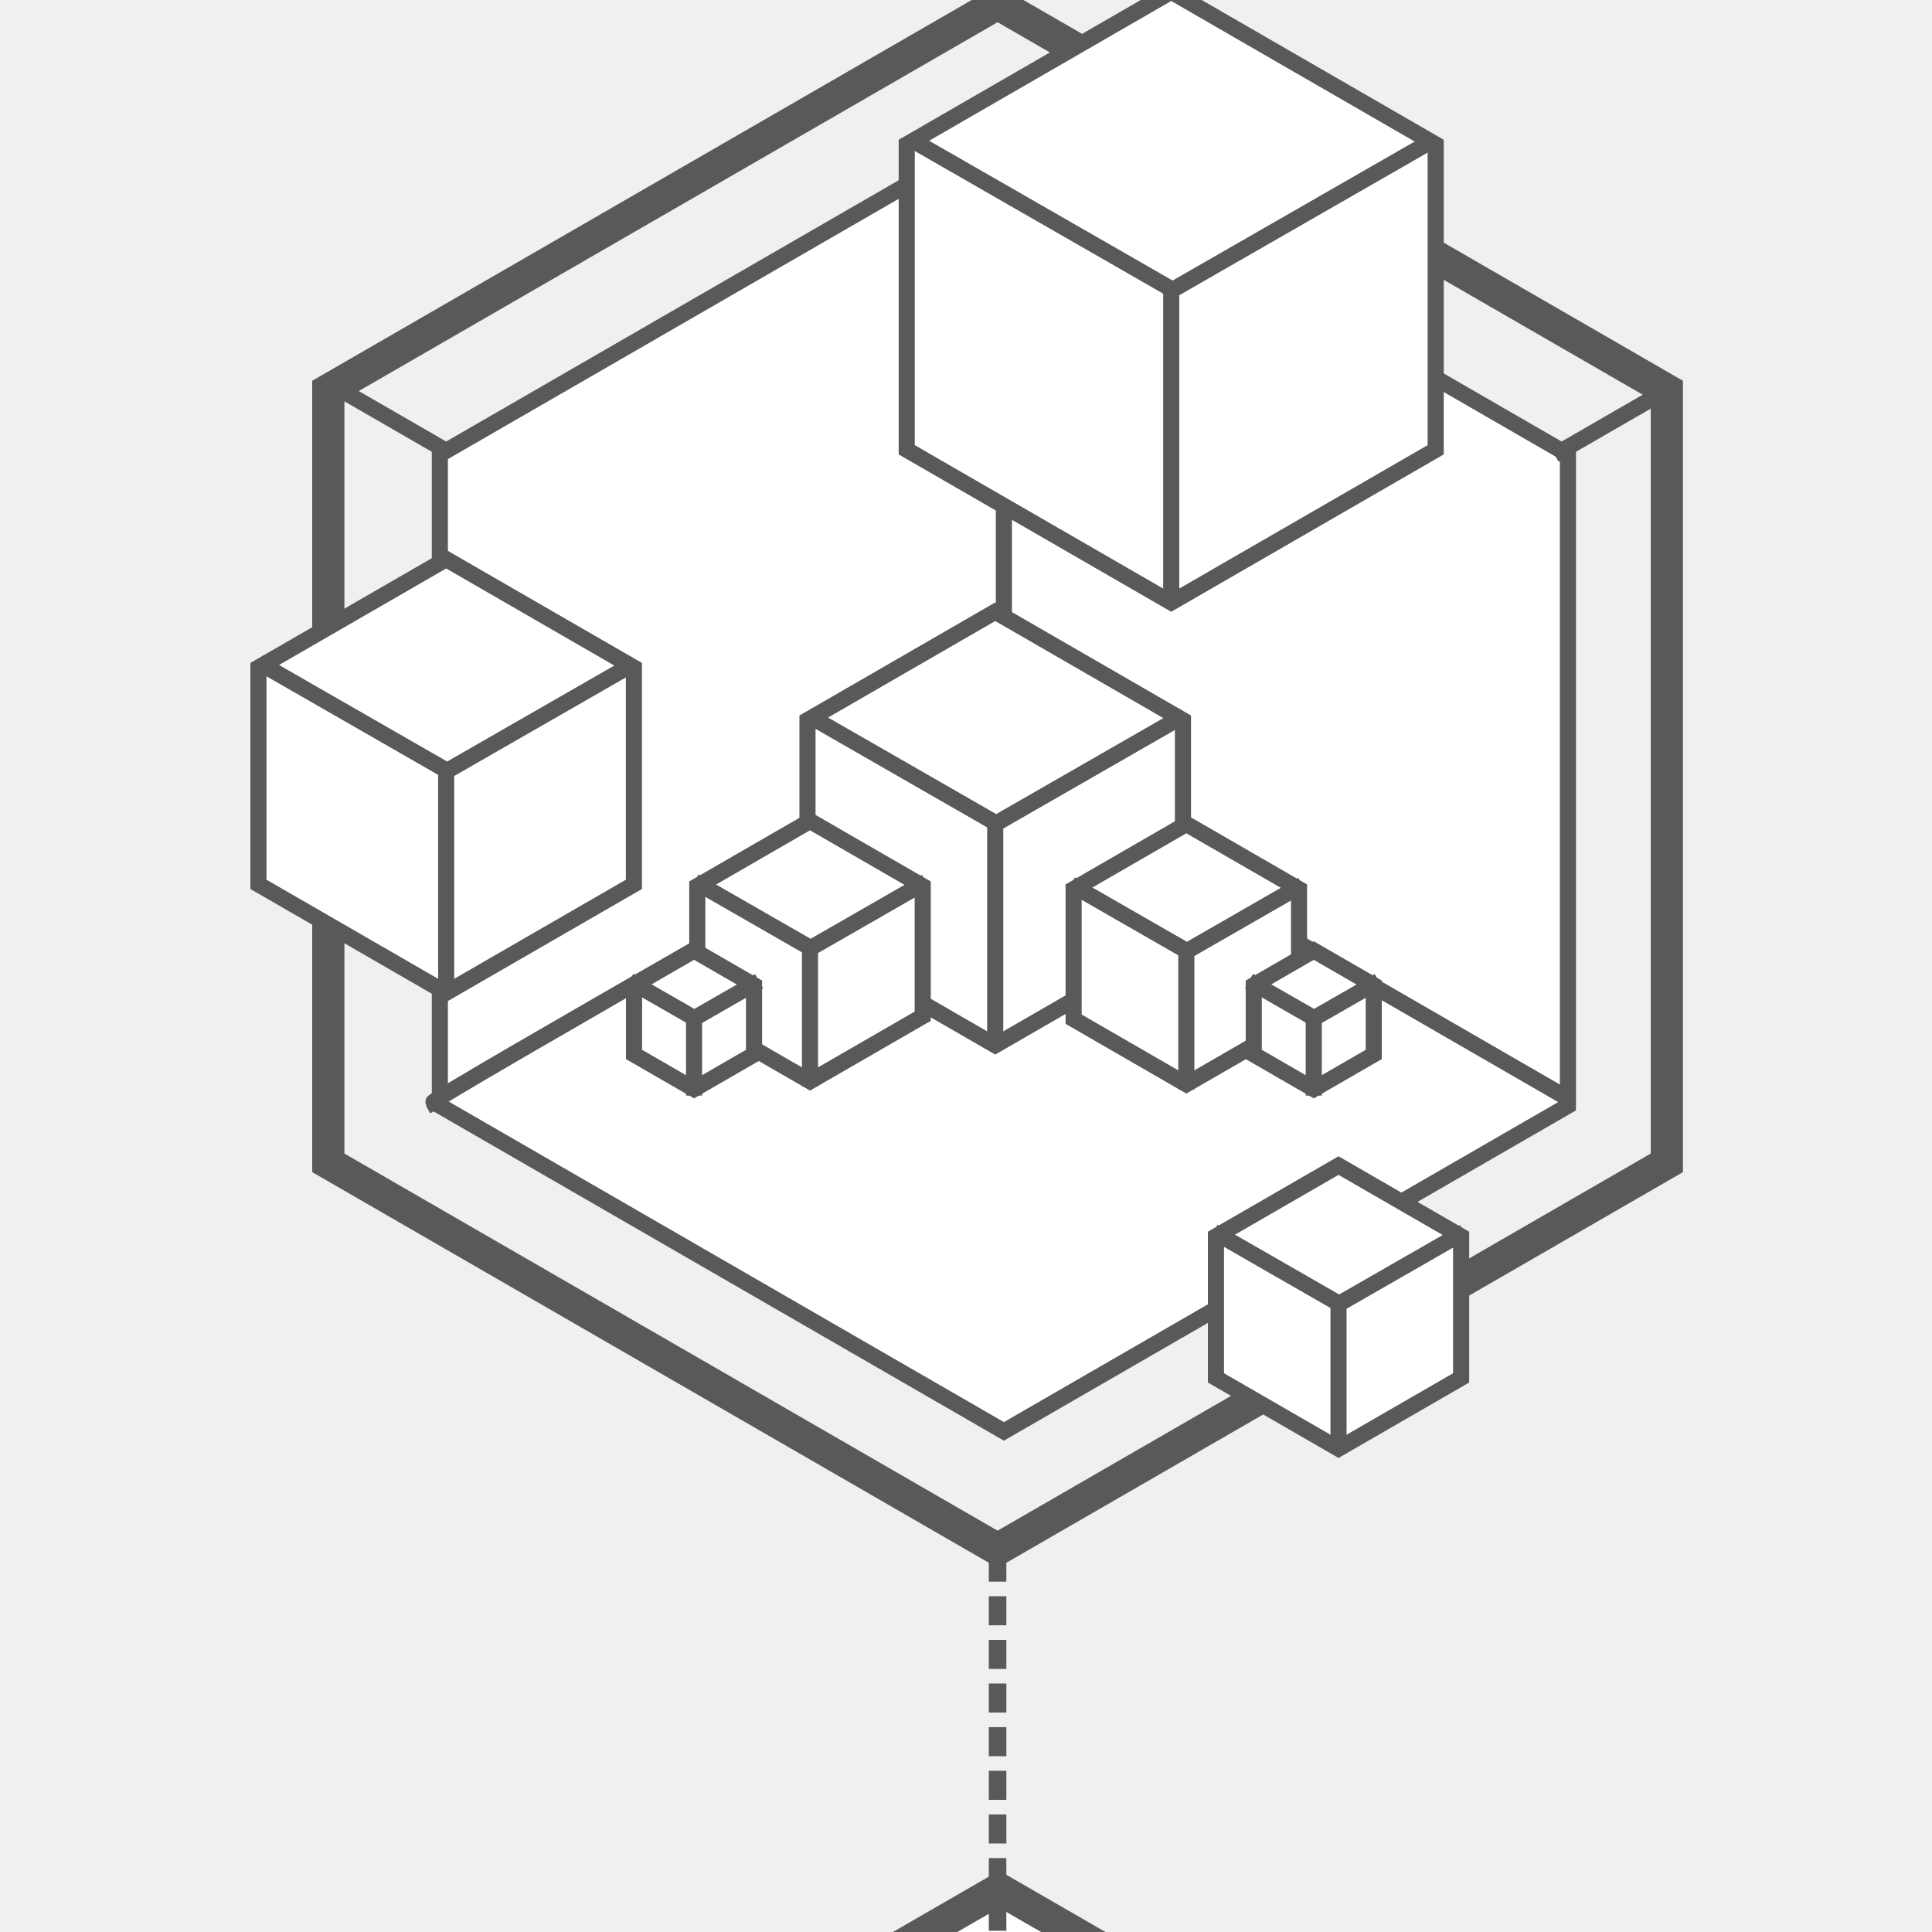
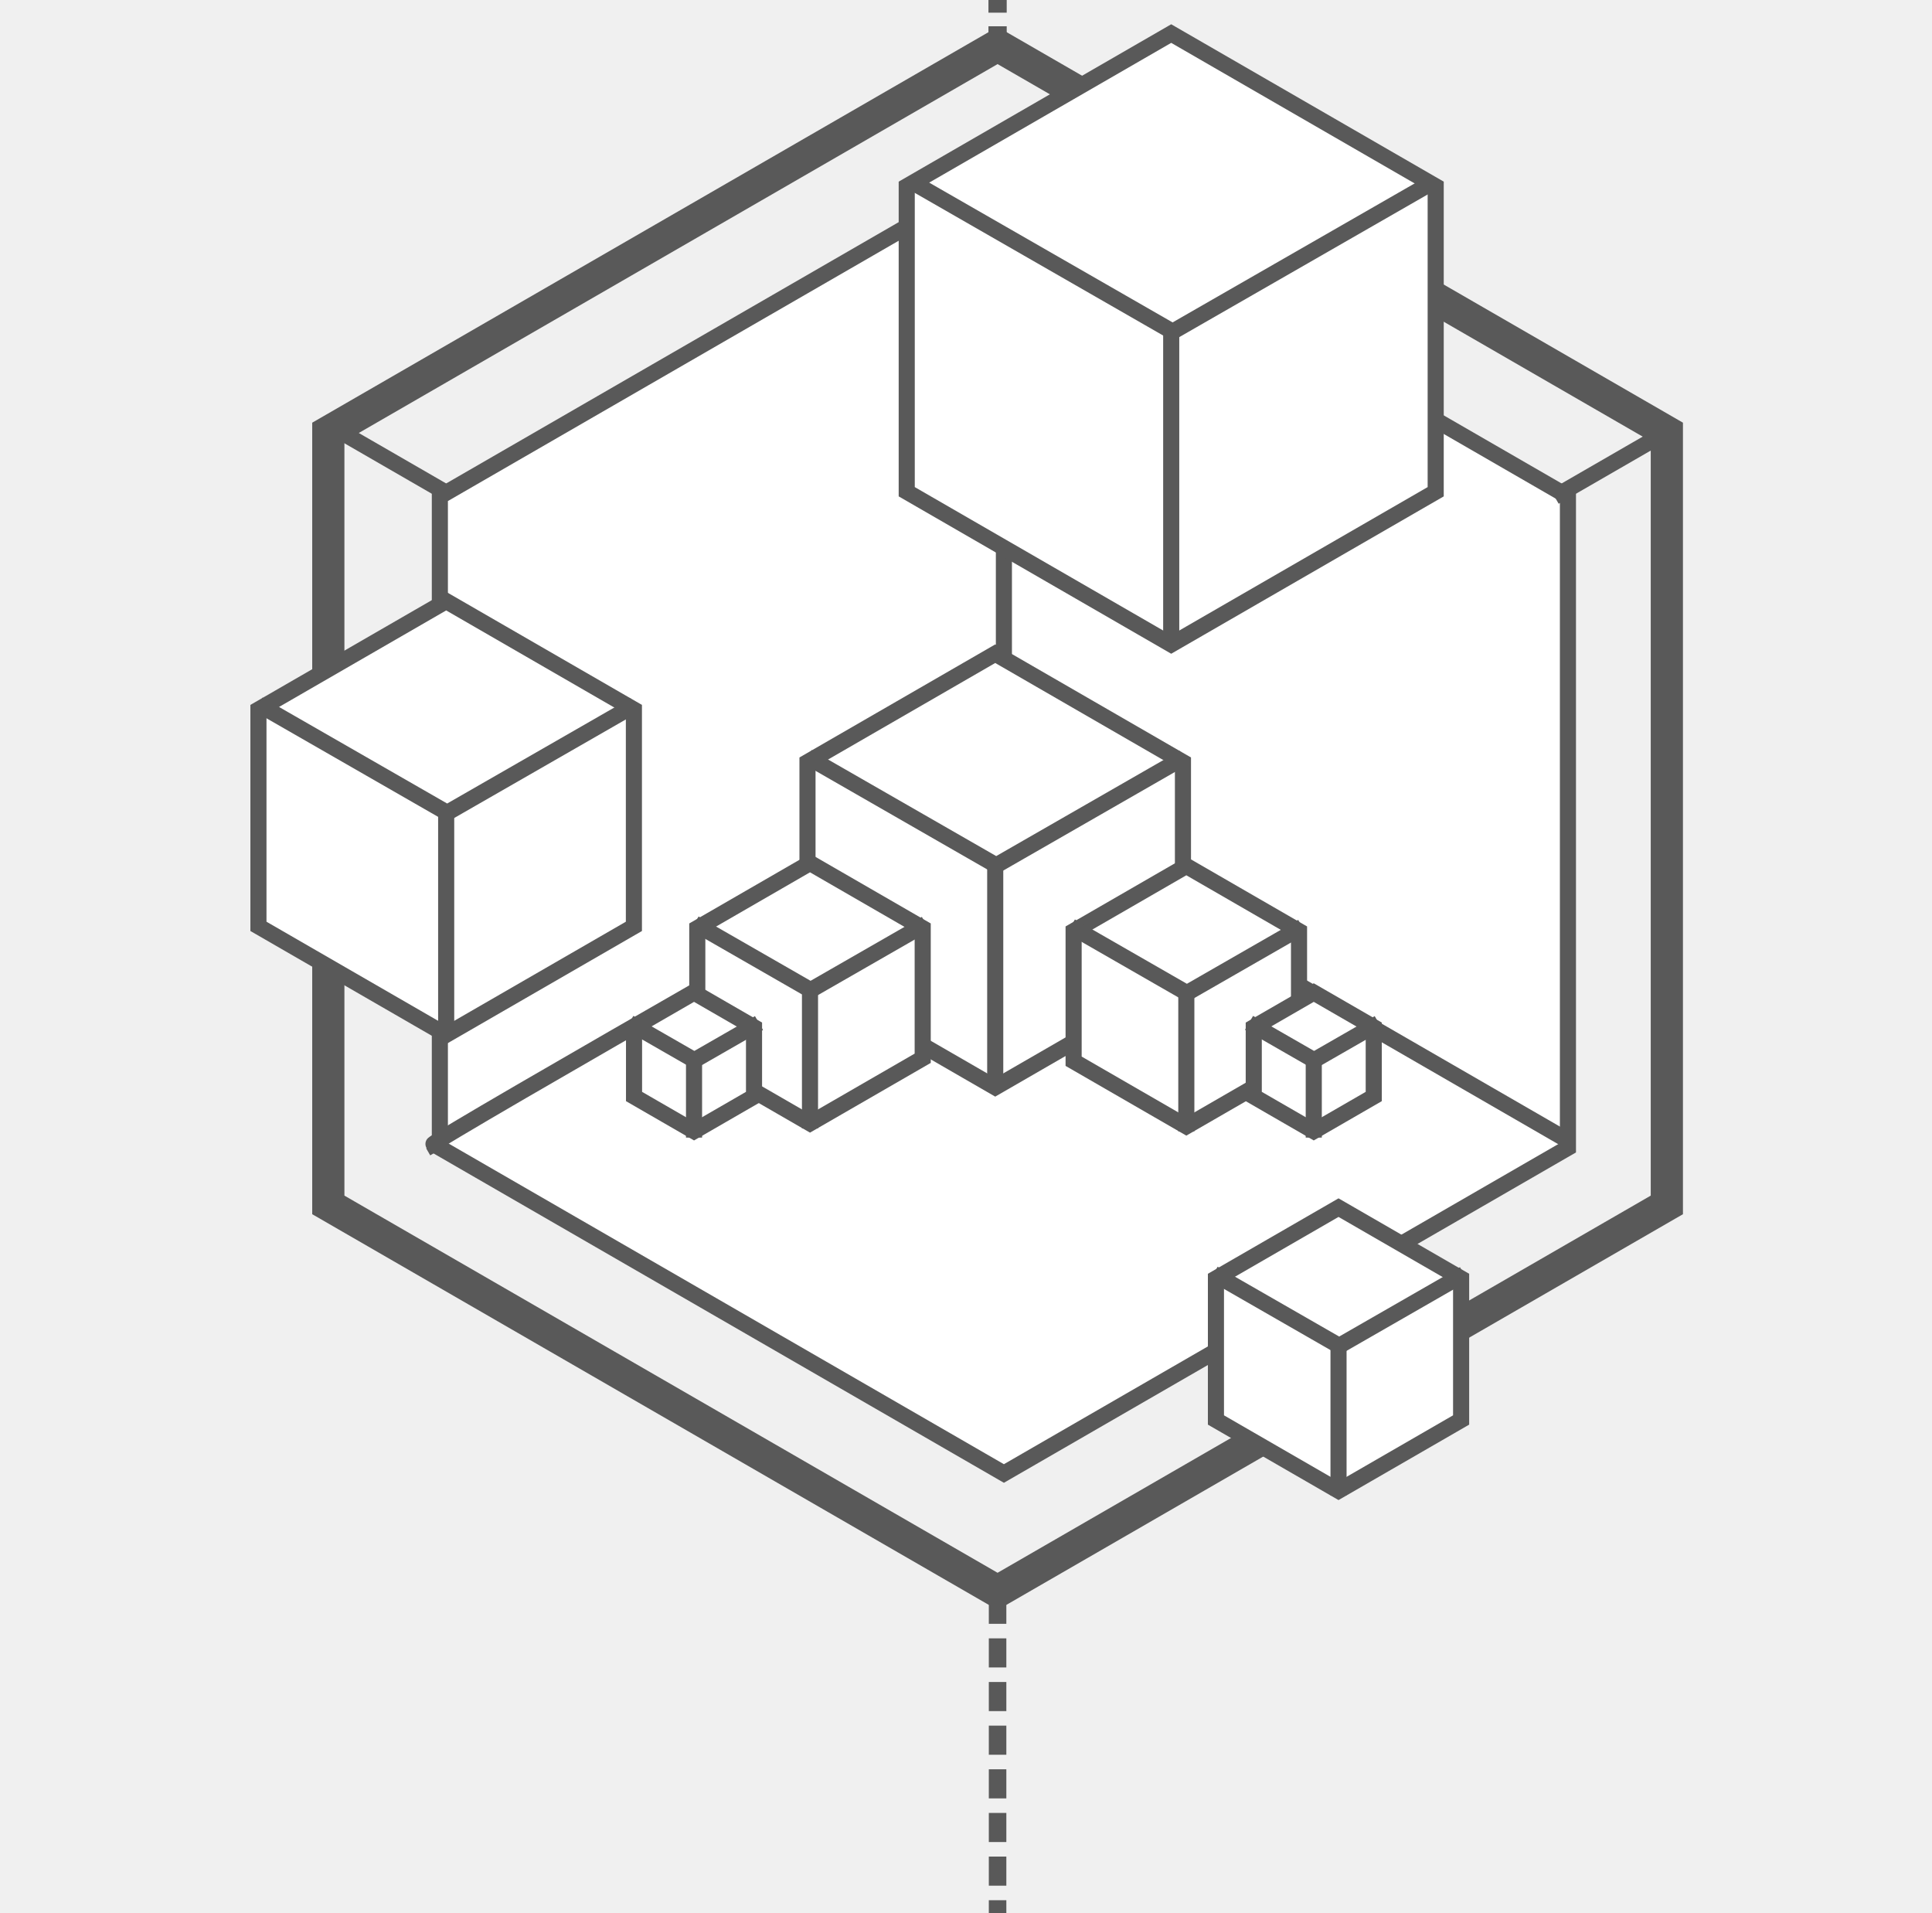
- <svg xmlns="http://www.w3.org/2000/svg" width="100%" height="100%" viewBox="0 0 600 600" version="1.1" xml:space="preserve" style="fill-rule:evenodd;clip-rule:evenodd;stroke-linejoin:bevel;stroke-miterlimit:1.414;">
-   <g transform="matrix(1,0,0,1,-0,-600)">
-     <g id="Layer1" transform="matrix(1,0,0,1,-200,600)">
-       <g transform="matrix(1,0,0,1,250.5,596.72)">
-         <g>
-           <g>
-             <g>
-               <path d="M51.962,350L259.808,470L467.654,350L467.654,110L259.808,-10L51.962,110L51.962,350Z" style="fill:white;" />
-               <path d="M259.808,475.774L46.962,352.887L46.962,107.113L259.808,-15.774L472.654,107.113L472.654,352.887L259.808,475.774ZM259.808,464.226L462.654,347.113L462.654,112.887L259.808,-4.226L56.962,112.887L56.962,347.113L259.808,464.226Z" style="fill:rgb(89,89,89);" />
-             </g>
-           </g>
-         </g>
-       </g>
-       <g transform="matrix(1,0,0,1,250,11.1325)">
-         <path d="M259.808,472.887L49.462,351.443L49.462,108.557L259.808,-12.887L470.154,108.557L470.154,351.443L259.808,472.887ZM259.808,467.113L465.154,348.557L465.154,111.443L259.808,-7.113L54.462,111.443L54.462,348.557L259.808,467.113Z" style="fill:rgb(89,89,89);" />
-       </g>
-       <g transform="matrix(1,0,0,1,250,11.1325)">
-         <path d="M259.808,475.773L46.962,352.887L46.962,107.113L259.808,-15.773L472.654,107.113L472.654,352.887L259.808,475.773ZM259.808,464.226L462.654,347.113L462.654,112.887L259.808,-4.226L56.962,112.887L56.962,347.113L259.808,464.226Z" style="fill:rgb(89,89,89);" />
-       </g>
-       <g transform="matrix(1.00408,0,0,0.833457,248.94,73.775)">
-         <path d="M259.808,490L259.808,750" style="fill:none;stroke-width:5.42px;stroke-dasharray:10.84,5.42,0,0;stroke:rgb(89,89,89);" />
-       </g>
-       <g transform="matrix(0.619803,0,0,0.461538,348.778,-345.021)">
-         <path d="M259.808,490L259.808,750" style="fill:none;stroke-width:9.15px;stroke-dasharray:18.3,9.15,0,0;stroke:rgb(89,89,89);" />
-       </g>
-       <g transform="matrix(0.842771,0,0,0.842771,292.811,48.4277)">
-         <path d="M51.962,350L259.808,470L467.654,350L467.654,110L259.808,-10L51.962,110L51.962,350Z" style="fill:white;" />
-         <path d="M259.808,473.425L48.995,351.713L48.995,108.287L259.808,-13.425L470.62,108.287L470.62,351.713L259.808,473.425ZM259.808,466.575L464.687,348.287L464.687,111.713L259.808,-6.575L54.928,111.713L54.928,348.287L259.808,466.575Z" style="fill:rgb(89,89,89);" />
-       </g>
-       <g transform="matrix(0.977693,0,0,0.977693,206.955,-781.262)">
-         <path d="M311.769,840L311.769,1044.53" style="fill:none;stroke-width:5.11px;stroke-linecap:square;stroke-linejoin:round;stroke:rgb(89,89,89);" />
-       </g>
-       <g transform="matrix(1,0,0,1,200,-600)">
-         <path d="M484.974,940L311.769,840C311.769,840 133.899,941.243 134.527,942.331" style="fill:none;stroke-width:5px;stroke-linecap:square;stroke-linejoin:round;stroke:rgb(89,89,89);" />
-       </g>
-       <g transform="matrix(1,0,0,1,51.9615,-150)">
-         <g transform="matrix(0.39518,0,0,0.39518,409.098,151.373)">
-           <path d="M51.962,350L259.808,470L467.654,350L467.654,110L259.808,-10L51.962,110L51.962,350Z" style="fill:white;" />
-           <path d="M259.808,477.305L45.635,353.652L45.635,106.348L259.808,-17.305L473.98,106.348L473.98,353.652L259.808,477.305ZM259.808,462.695L461.327,346.348L461.327,113.652L259.808,-2.695L58.288,113.652L58.288,346.348L259.808,462.695Z" style="fill:rgb(89,89,89);" />
-         </g>
-         <g transform="matrix(0.988676,0,0,0.983314,203.962,-585.983)">
-           <path d="M231.39,793.593L311.769,840L391.621,793.898" style="fill:none;stroke-width:5.07px;stroke-linecap:square;stroke-linejoin:round;stroke:rgb(89,89,89);" />
-         </g>
-         <g transform="matrix(0.949349,0,0,0.949349,215.791,-557.453)">
-           <path d="M311.769,940L311.769,840" style="fill:none;stroke-width:5.27px;stroke-linecap:square;stroke-linejoin:round;stroke:rgb(89,89,89);" />
-         </g>
-       </g>
-       <g transform="matrix(0.709814,0,0,0.709814,-24.697,69.0186)">
-         <g transform="matrix(0.39518,0,0,0.39518,409.098,151.373)">
-           <path d="M51.962,350L259.808,470L467.654,350L467.654,110L259.808,-10L51.962,110L51.962,350Z" style="fill:white;" />
-           <path d="M259.808,480.291L43.049,355.146L43.049,104.854L259.808,-20.291L476.566,104.854L476.566,355.146L259.808,480.291ZM259.808,459.709L458.741,344.854L458.741,115.146L259.808,0.291L60.874,115.146L60.874,344.854L259.808,459.709Z" style="fill:rgb(89,89,89);" />
-         </g>
-         <g transform="matrix(0.988676,0,0,0.983314,203.962,-585.983)">
-           <path d="M231.39,793.593L311.769,840L391.621,793.898" style="fill:none;stroke-width:7.14px;stroke-linecap:square;stroke-linejoin:round;stroke:rgb(89,89,89);" />
-         </g>
-         <g transform="matrix(0.949349,0,0,0.949349,215.791,-557.453)">
-           <path d="M311.769,940L311.769,840" style="fill:none;stroke-width:7.42px;stroke-linecap:square;stroke-linejoin:round;stroke:rgb(89,89,89);" />
-         </g>
-       </g>
-       <g transform="matrix(0.463487,0,0,0.463487,378.494,293.651)">
-         <g transform="matrix(0.39518,0,0,0.39518,409.098,151.373)">
-           <path d="M51.962,350L259.808,470L467.654,350L467.654,110L259.808,-10L51.962,110L51.962,350Z" style="fill:white;" />
-           <path d="M259.808,485.761L38.312,357.881L38.312,102.12L259.808,-25.761L481.303,102.12L481.303,357.881L259.808,485.761ZM259.808,454.239L454.005,342.12L454.005,117.881L259.808,5.761L65.611,117.881L65.611,342.12L259.808,454.239Z" style="fill:rgb(89,89,89);" />
-         </g>
-         <g transform="matrix(0.988676,0,0,0.983314,203.962,-585.983)">
-           <path d="M231.39,793.593L311.769,840L391.621,793.898" style="fill:none;stroke-width:10.94px;stroke-linecap:square;stroke-linejoin:round;stroke:rgb(89,89,89);" />
-         </g>
-         <g transform="matrix(0.949349,0,0,0.949349,215.791,-557.453)">
-           <path d="M311.769,940L311.769,840" style="fill:none;stroke-width:11.36px;stroke-linecap:square;stroke-linejoin:round;stroke:rgb(89,89,89);" />
-         </g>
-       </g>
-       <g transform="matrix(0.709814,0,0,0.709814,145.815,85.3389)">
-         <g transform="matrix(0.39518,0,0,0.39518,409.098,151.373)">
-           <path d="M51.962,350L259.808,470L467.654,350L467.654,110L259.808,-10L51.962,110L51.962,350Z" style="fill:white;" />
-           <path d="M259.808,480.291L43.049,355.146L43.049,104.854L259.808,-20.291L476.566,104.854L476.566,355.146L259.808,480.291ZM259.808,459.709L458.741,344.854L458.741,115.146L259.808,0.291L60.874,115.146L60.874,344.854L259.808,459.709Z" style="fill:rgb(89,89,89);" />
-         </g>
-         <g transform="matrix(0.988676,0,0,0.983314,203.962,-585.983)">
-           <path d="M231.39,793.593L311.769,840L391.621,793.898" style="fill:none;stroke-width:7.14px;stroke-linecap:square;stroke-linejoin:round;stroke:rgb(89,89,89);" />
-         </g>
-         <g transform="matrix(0.949349,0,0,0.949349,215.791,-557.453)">
-           <path d="M311.769,940L311.769,840" style="fill:none;stroke-width:7.42px;stroke-linecap:square;stroke-linejoin:round;stroke:rgb(89,89,89);" />
-         </g>
-       </g>
-       <g transform="matrix(0.426139,0,0,0.426139,350.339,193.076)">
-         <g transform="matrix(0.39518,0,0,0.39518,409.098,151.373)">
-           <path d="M51.962,350L259.808,470L467.654,350L467.654,110L259.808,-10L51.962,110L51.962,350Z" style="fill:white;" />
-           <path d="M259.808,487.142L37.116,358.571L37.116,101.429L259.808,-27.142L482.499,101.429L482.499,358.571L259.808,487.142ZM259.808,452.858L452.808,341.429L452.808,118.571L259.808,7.142L66.807,118.571L66.807,341.429L259.808,452.858Z" style="fill:rgb(89,89,89);" />
-         </g>
-         <g transform="matrix(0.988676,0,0,0.983314,203.962,-585.983)">
-           <path d="M231.39,793.593L311.769,840L391.621,793.898" style="fill:none;stroke-width:11.9px;stroke-linecap:square;stroke-linejoin:round;stroke:rgb(89,89,89);" />
-         </g>
-         <g transform="matrix(0.949349,0,0,0.949349,215.791,-557.453)">
-           <path d="M311.769,940L311.769,840" style="fill:none;stroke-width:12.36px;stroke-linecap:square;stroke-linejoin:round;stroke:rgb(89,89,89);" />
-         </g>
-       </g>
-       <g transform="matrix(0.426139,0,0,0.426139,233.468,192.152)">
-         <g transform="matrix(0.39518,0,0,0.39518,409.098,151.373)">
-           <path d="M51.962,350L259.808,470L467.654,350L467.654,110L259.808,-10L51.962,110L51.962,350Z" style="fill:white;" />
-           <path d="M259.808,487.142L37.116,358.571L37.116,101.429L259.808,-27.142L482.499,101.429L482.499,358.571L259.808,487.142ZM259.808,452.858L452.808,341.429L452.808,118.571L259.808,7.142L66.807,118.571L66.807,341.429L259.808,452.858Z" style="fill:rgb(89,89,89);" />
-         </g>
-         <g transform="matrix(0.988676,0,0,0.983314,203.962,-585.983)">
-           <path d="M231.39,793.593L311.769,840L391.621,793.898" style="fill:none;stroke-width:11.9px;stroke-linecap:square;stroke-linejoin:round;stroke:rgb(89,89,89);" />
-         </g>
-         <g transform="matrix(0.949349,0,0,0.949349,215.791,-557.453)">
-           <path d="M311.769,940L311.769,840" style="fill:none;stroke-width:12.36px;stroke-linecap:square;stroke-linejoin:round;stroke:rgb(89,89,89);" />
-         </g>
-       </g>
-       <g transform="matrix(0.22685,0,0,0.22685,491.904,261.757)">
-         <g transform="matrix(0.39518,0,0,0.39518,409.098,151.373)">
-           <path d="M51.962,350L259.808,470L467.654,350L467.654,110L259.808,-10L51.962,110L51.962,350Z" style="fill:white;" />
-           <path d="M259.808,502.201L24.074,366.1L24.074,93.899L259.808,-42.202L495.541,93.899L495.541,366.1L259.808,502.201ZM259.808,437.798L439.766,333.899L439.766,126.1L259.808,22.201L79.849,126.1L79.849,333.899L259.808,437.798Z" style="fill:rgb(89,89,89);" />
-         </g>
-         <g transform="matrix(0.988676,0,0,0.983314,203.962,-585.983)">
-           <path d="M231.39,793.593L311.769,840L391.621,793.898" style="fill:none;stroke-width:22.35px;stroke-linecap:square;stroke-linejoin:round;stroke:rgb(89,89,89);" />
-         </g>
-         <g transform="matrix(0.949349,0,0,0.949349,215.791,-557.453)">
-           <path d="M311.769,940L311.769,840" style="fill:none;stroke-width:23.22px;stroke-linecap:square;stroke-linejoin:round;stroke:rgb(89,89,89);" />
-         </g>
-       </g>
-       <g transform="matrix(1,0,0,1,200,-600)">
-         <path d="M484.974,740L513.487,723.538" style="fill:none;stroke-width:5px;stroke-linecap:square;stroke-linejoin:round;stroke:rgb(89,89,89);" />
-       </g>
-       <g transform="matrix(0.855974,0,0,0.855974,217.617,-494.771)">
-         <path d="M138.564,740L103.923,720" style="fill:none;stroke-width:5.84px;stroke-linecap:square;stroke-linejoin:round;stroke:rgb(89,89,89);" />
-       </g>
-       <g transform="matrix(0.22685,0,0,0.22685,299.444,261.757)">
-         <g transform="matrix(0.39518,0,0,0.39518,409.098,151.373)">
-           <path d="M51.962,350L259.808,470L467.654,350L467.654,110L259.808,-10L51.962,110L51.962,350Z" style="fill:white;" />
-           <path d="M259.808,502.201L24.074,366.1L24.074,93.899L259.808,-42.202L495.541,93.899L495.541,366.1L259.808,502.201ZM259.808,437.798L439.767,333.899L439.767,126.1L259.808,22.201L79.849,126.1L79.849,333.899L259.808,437.798Z" style="fill:rgb(89,89,89);" />
-         </g>
-         <g transform="matrix(0.988676,0,0,0.983314,203.962,-585.983)">
-           <path d="M231.39,793.593L311.769,840L391.621,793.898" style="fill:none;stroke-width:22.35px;stroke-linecap:square;stroke-linejoin:round;stroke:rgb(89,89,89);" />
-         </g>
-         <g transform="matrix(0.949349,0,0,0.949349,215.791,-557.453)">
-           <path d="M311.769,940L311.769,840" style="fill:none;stroke-width:23.22px;stroke-linecap:square;stroke-linejoin:round;stroke:rgb(89,89,89);" />
-         </g>
-       </g>
-     </g>
+ <svg xmlns="http://www.w3.org/2000/svg" viewBox="0 0 600 594" fill-rule="evenodd" clip-rule="evenodd" stroke-linejoin="bevel" stroke-miterlimit="1.414">
+   <path d="M103.924 959.72l207.846 120 207.846-120v-240l-207.846-120-207.846 120v240z" fill="#fff" />
+   <path d="M311.77 1085.494L98.924 962.607V716.833L311.77 593.946l212.846 122.887v245.774L311.77 1085.494zm0-11.548l202.846-117.113V722.607L311.77 605.494 108.924 722.607v234.226l202.846 117.113zm-1.962-576.926L99.462 375.575V132.69L309.808 11.245 520.154 132.69v242.885L309.808 497.02zm0-5.774L515.154 372.69V135.575L309.808 17.02 104.462 135.575V372.69l205.346 118.555z" fill="#595959" />
+   <path d="M309.808 499.906L96.962 377.02V131.245L309.808 8.358l212.846 122.885V377.02L309.808 499.905zm0-11.548l202.846-117.113V137.02L309.808 19.905 106.962 137.02v234.225l202.846 117.113z" fill="#595959" />
+   <path d="M259.808 490v260" fill="none" stroke-width="5.42" stroke-dasharray="10.84,5.42,0,0" stroke="#595959" transform="matrix(1.00408 0 0 .83346 48.94 86.775)" />
+   <path d="M259.808 490v260" fill="none" stroke-width="9.15" stroke-dasharray="18.3,9.15,0,0" stroke="#595959" transform="matrix(.6198 0 0 .46154 148.778 -332.02)" />
+   <path d="M136.603 356.398L311.77 457.53l175.166-101.132V154.133L311.77 53 136.603 154.133v202.265z" fill="#fff" />
+   <path d="M311.77 460.417L134.103 357.84V152.69L311.77 50.112 489.436 152.69v205.15L311.77 460.418zm0-5.773l172.666-99.69V155.576L311.77 55.886l-172.667 99.69v199.378l172.667 99.69z" fill="#595959" />
+   <path d="M311.77 53v199.968" fill="none" stroke-width="4.996" stroke-linecap="square" stroke-linejoin="round" stroke="#595959" />
+   <path d="M484.974 353L311.77 253S133.9 354.243 134.526 355.33" fill="none" stroke-width="5" stroke-linecap="square" stroke-linejoin="round" stroke="#595959" />
+   <path d="M281.594 152.686l82.136 47.422 82.137-47.422V57.843L363.73 10.42l-82.136 47.423v94.843z" fill="#fff" />
+   <path d="M363.73 202.994l-84.636-48.865V56.4L363.73 7.534 448.367 56.4v97.73l-84.637 48.864zm0-5.773l79.637-45.975v-91.96L363.73 13.31l-79.636 45.978v91.957l79.636 45.978z" fill="#595959" />
+   <path d="M231.39 793.593L311.77 840l79.85-46.102" fill="none" stroke-width="5.07" stroke-linecap="square" stroke-linejoin="round" stroke="#595959" transform="matrix(.98868 0 0 .9833 55.923 -722.983)" />
+   <path d="M363.73 197.935V103" fill="none" stroke-width="5.003" stroke-linecap="square" stroke-linejoin="round" stroke="#595959" />
+   <path d="M80.262 287.642l58.302 33.66 58.3-33.66v-67.32l-58.3-33.662-58.302 33.66v67.322z" fill="#fff" />
+   <path d="M138.564 324.19l-60.802-35.105v-70.208l60.802-35.103 60.8 35.103v70.208l-60.8 35.104zm0-5.774l55.8-32.218v-64.434l-55.8-32.217-55.802 32.217v64.434l55.802 32.218z" fill="#595959" />
+   <path d="M231.39 793.593L311.77 840l79.85-46.102" fill="none" stroke-width="7.14" stroke-linecap="square" stroke-linejoin="round" stroke="#595959" transform="matrix(.70178 0 0 .69797 -79.922 -333.92)" />
+   <path d="M138.564 319.76v-67.386" fill="none" stroke-width="5" stroke-linecap="square" stroke-linejoin="round" stroke="#595959" />
+   <path d="M377.623 440.917l38.07 21.98 38.068-21.98v-43.96l-38.066-21.978-38.07 21.976v43.96z" fill="#fff" />
+   <path d="M415.692 465.783l-40.57-23.423v-46.845l40.57-23.423 40.57 23.423v46.845l-40.57 23.423zm0-5.774l35.57-20.54V398.4l-35.57-20.536-35.57 20.536v41.07l35.57 20.538z" fill="#595959" />
+   <path d="M231.39 793.593L311.77 840l79.85-46.102" fill="none" stroke-width="10.94" stroke-linecap="square" stroke-linejoin="round" stroke="#595959" transform="matrix(.45824 0 0 .45575 273.028 35.055)" />
+   <path d="M415.692 461.89v-44.002" fill="none" stroke-width="4.999" stroke-linecap="square" stroke-linejoin="round" stroke="#595959" />
+   <path d="M250.774 303.962l58.302 33.66 58.3-33.66v-67.32l-58.3-33.66-58.302 33.66v67.32z" fill="#fff" />
+   <path d="M309.076 340.51l-60.802-35.104v-70.208l60.802-35.104 60.8 35.104v70.208l-60.8 35.103zm0-5.774l55.8-32.217v-64.437l-55.8-32.218-55.802 32.218v64.434l55.802 32.216z" fill="#595959" />
+   <path d="M231.39 793.593L311.77 840l79.85-46.102" fill="none" stroke-width="7.14" stroke-linecap="square" stroke-linejoin="round" stroke="#595959" transform="matrix(.70178 0 0 .69797 90.59 -317.6)" />
+   <path d="M309.076 336.08v-67.386" fill="none" stroke-width="5" stroke-linecap="square" stroke-linejoin="round" stroke="#595959" />
+   <path d="M333.422 329.523l35.002 20.208 35-20.205v-40.417l-35-20.208-35.002 20.207v40.417z" fill="#fff" />
+   <path d="M368.424 352.617l-37.502-21.65v-43.304l37.502-21.652 37.5 21.655v43.303l-37.5 21.65zm0-5.773l32.5-18.765v-37.53l-32.5-18.767-32.502 18.764v37.53l32.502 18.764z" fill="#595959" />
+   <path d="M231.39 793.593L311.77 840l79.85-46.102" fill="none" stroke-width="11.9" stroke-linecap="square" stroke-linejoin="round" stroke="#595959" transform="matrix(.4213 0 0 .41903 237.255 -43.634)" />
+   <path d="M368.424 348.805V308.35" fill="none" stroke-width="5" stroke-linecap="square" stroke-linejoin="round" stroke="#595959" />
+   <path d="M216.55 328.6l35.003 20.207 35-20.208v-40.42l-35-20.21-35.002 20.21v40.42z" fill="#fff" />
+   <path d="M251.553 351.693l-37.502-21.65V286.74l37.505-21.654 37.5 21.652v43.302l-37.5 21.65zm0-5.773l32.5-18.765v-37.53l-32.5-18.764-32.502 18.767v37.53l32.505 18.765z" fill="#595959" />
+   <path d="M231.39 793.593L311.77 840l79.85-46.102" fill="none" stroke-width="11.9" stroke-linecap="square" stroke-linejoin="round" stroke="#595959" transform="matrix(.4213 0 0 .41903 120.384 -44.558)" />
+   <path d="M251.553 347.88v-40.455" fill="none" stroke-width="5" stroke-linecap="square" stroke-linejoin="round" stroke="#595959" />
+   <g>
+     <path d="M389.366 340.472L408 351.23l18.63-10.758v-21.515L408 308.2l-18.634 10.757v21.515z" fill="#fff" />
+     <path d="M408 354.117l-21.134-12.2v-24.403l21.133-12.2 21.13 12.2v24.402l-21.13 12.2zm0-5.774l16.13-9.314V320.4L408 311.086l-16.134 9.314v18.63L408 348.342z" fill="#595959" />
+     <path d="M231.39 793.593L311.77 840l79.85-46.102" fill="none" stroke-width="22.35" stroke-linecap="square" stroke-linejoin="round" stroke="#595959" transform="matrix(.22428 0 0 .22306 338.173 141.827)" />
+     <path d="M408 350.737V329.2" fill="none" stroke-width="5.001" stroke-linecap="square" stroke-linejoin="round" stroke="#595959" />
+   </g>
+   <g>
+     <path d="M484.974 153l28.513-16.462" fill="none" stroke-width="5" stroke-linecap="square" stroke-linejoin="round" stroke="#595959" />
+   </g>
+   <g>
+     <path d="M136.224 151.65l-29.652-17.12" fill="none" stroke-width="4.999" stroke-linecap="square" stroke-linejoin="round" stroke="#595959" />
+   </g>
+   <g>
+     <path d="M196.906 340.472l18.633 10.758 18.63-10.758v-21.515L215.54 308.2l-18.634 10.757v21.515z" fill="#fff" />
+     <path d="M215.54 354.117l-21.134-12.2v-24.403l21.133-12.2 21.13 12.2v24.402l-21.13 12.2zm0-5.774l16.13-9.314V320.4l-16.13-9.314-16.134 9.314v18.63l16.133 9.313z" fill="#595959" />
+     <path d="M231.39 793.593L311.77 840l79.85-46.102" fill="none" stroke-width="22.35" stroke-linecap="square" stroke-linejoin="round" stroke="#595959" transform="matrix(.22428 0 0 .22306 145.713 141.827)" />
+     <path d="M215.54 350.737V329.2" fill="none" stroke-width="5.001" stroke-linecap="square" stroke-linejoin="round" stroke="#595959" />
  </g>
</svg>
